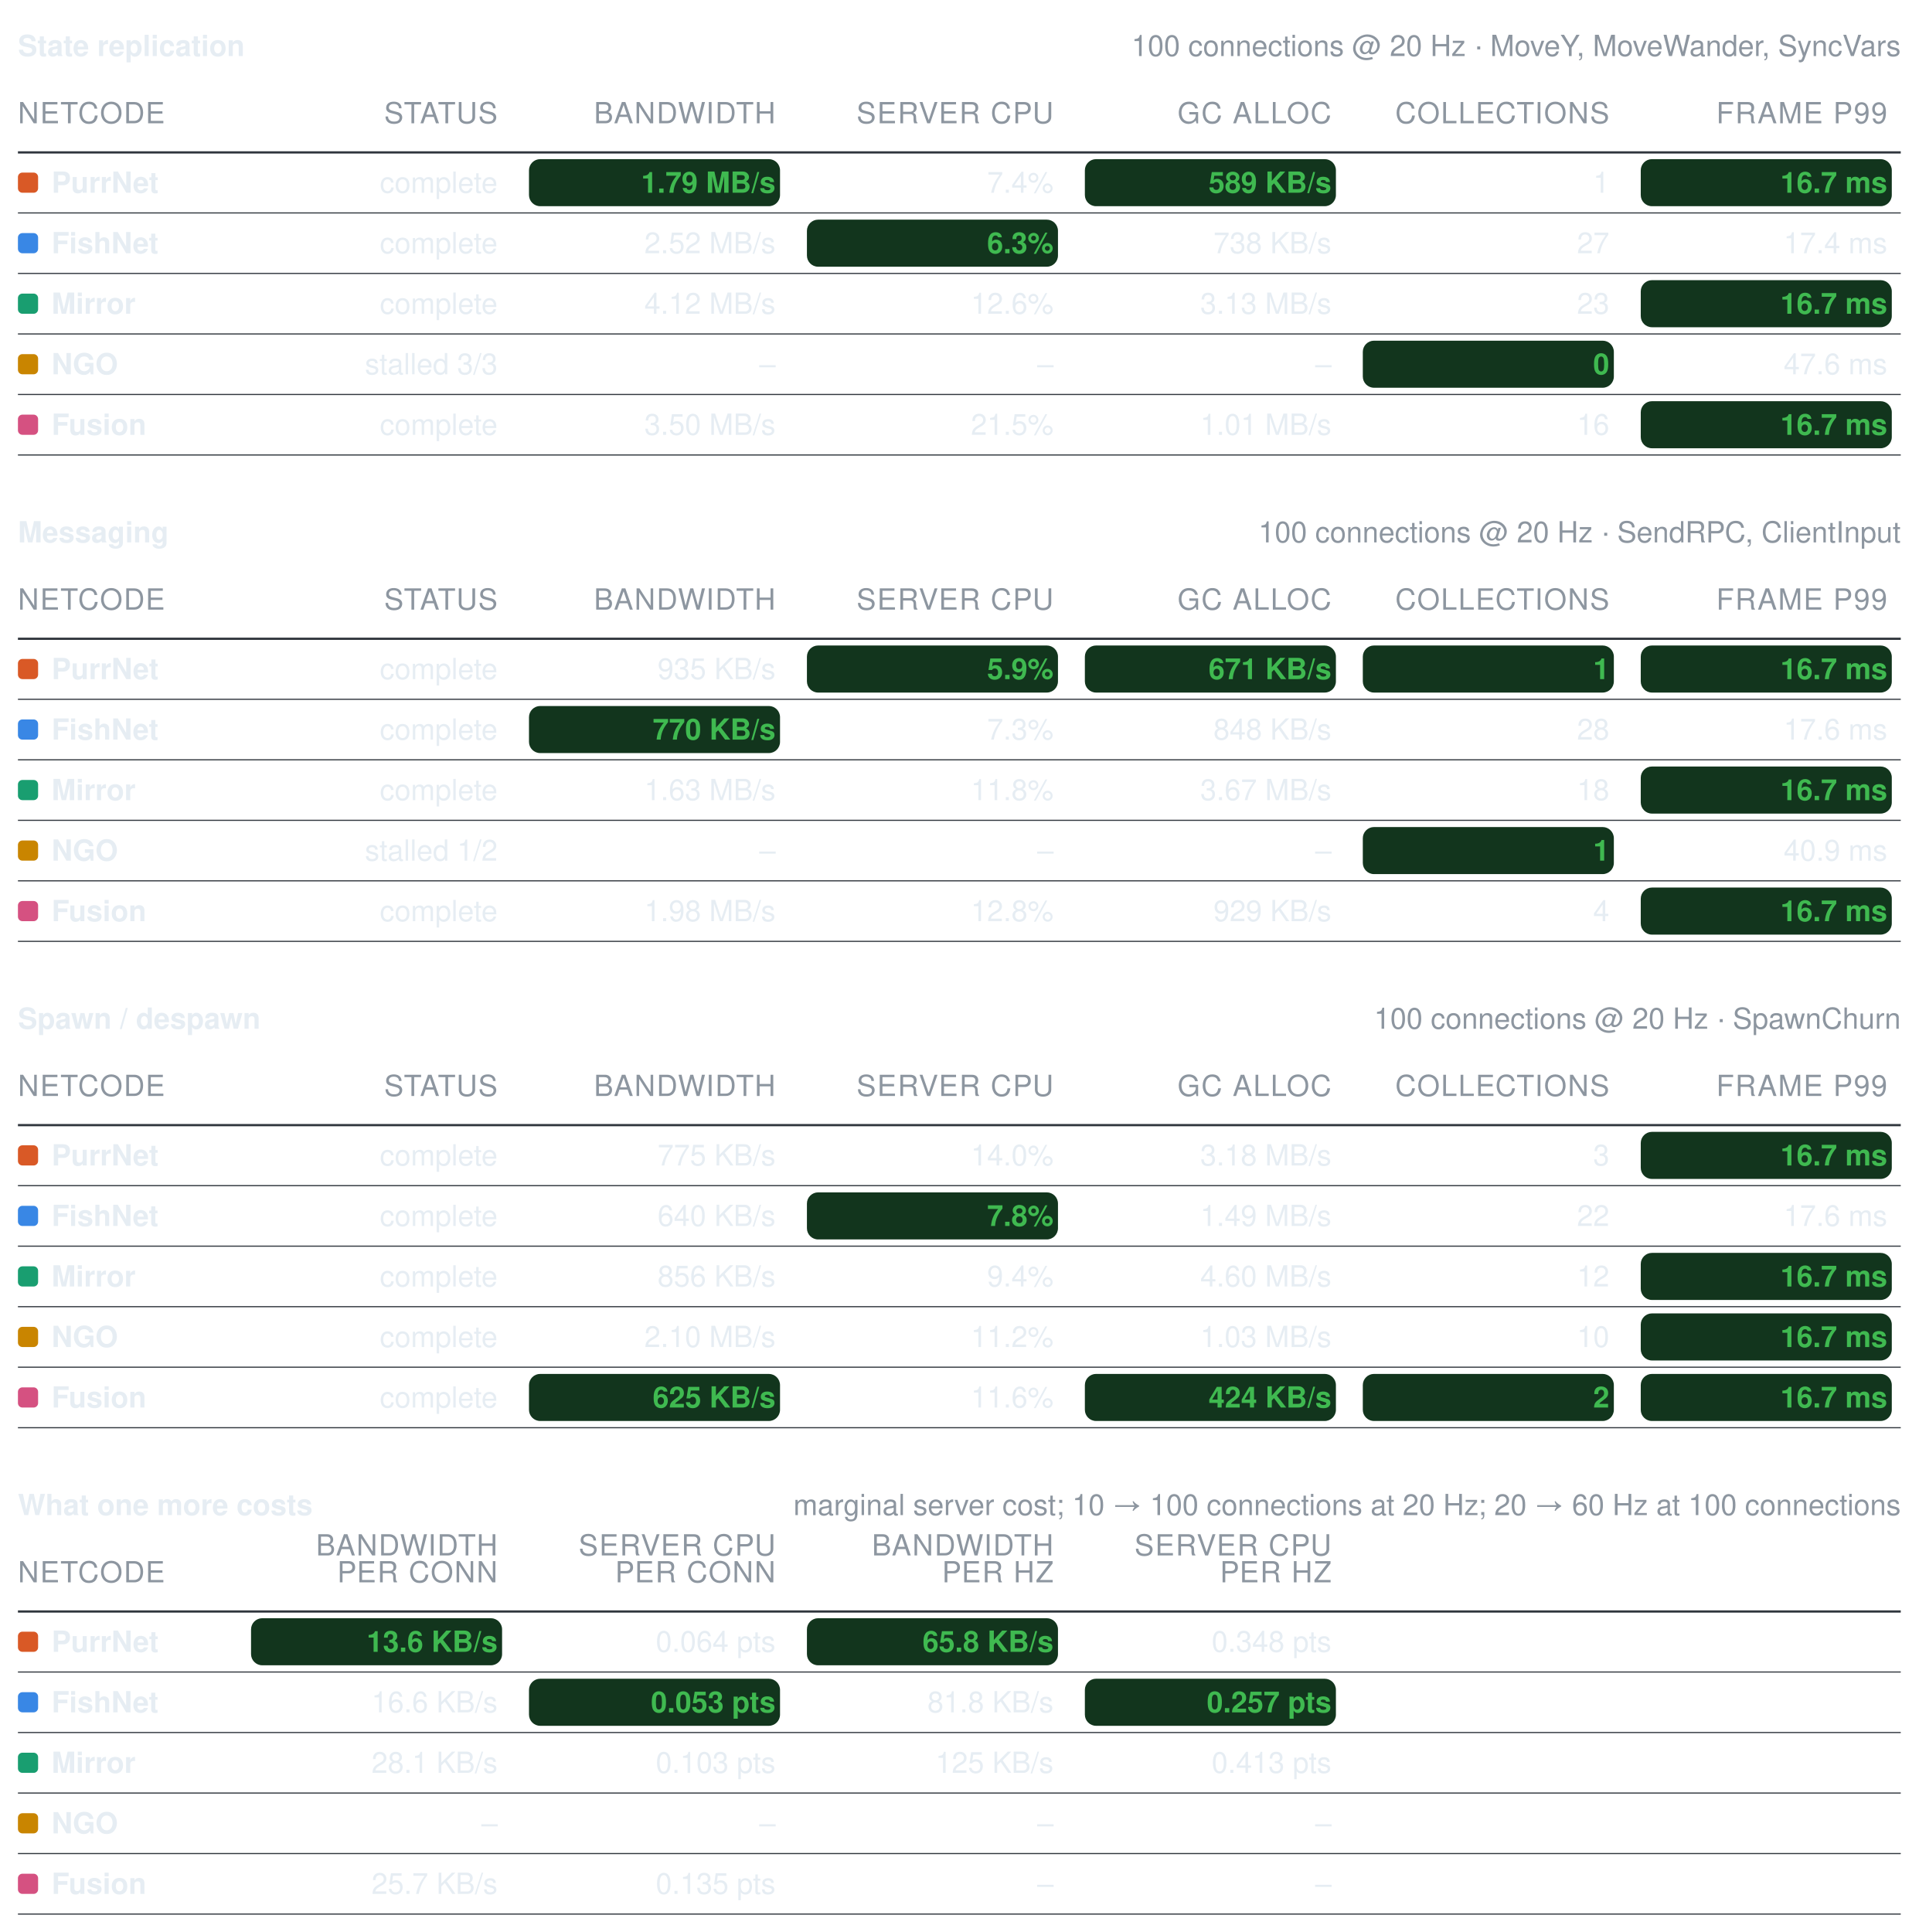
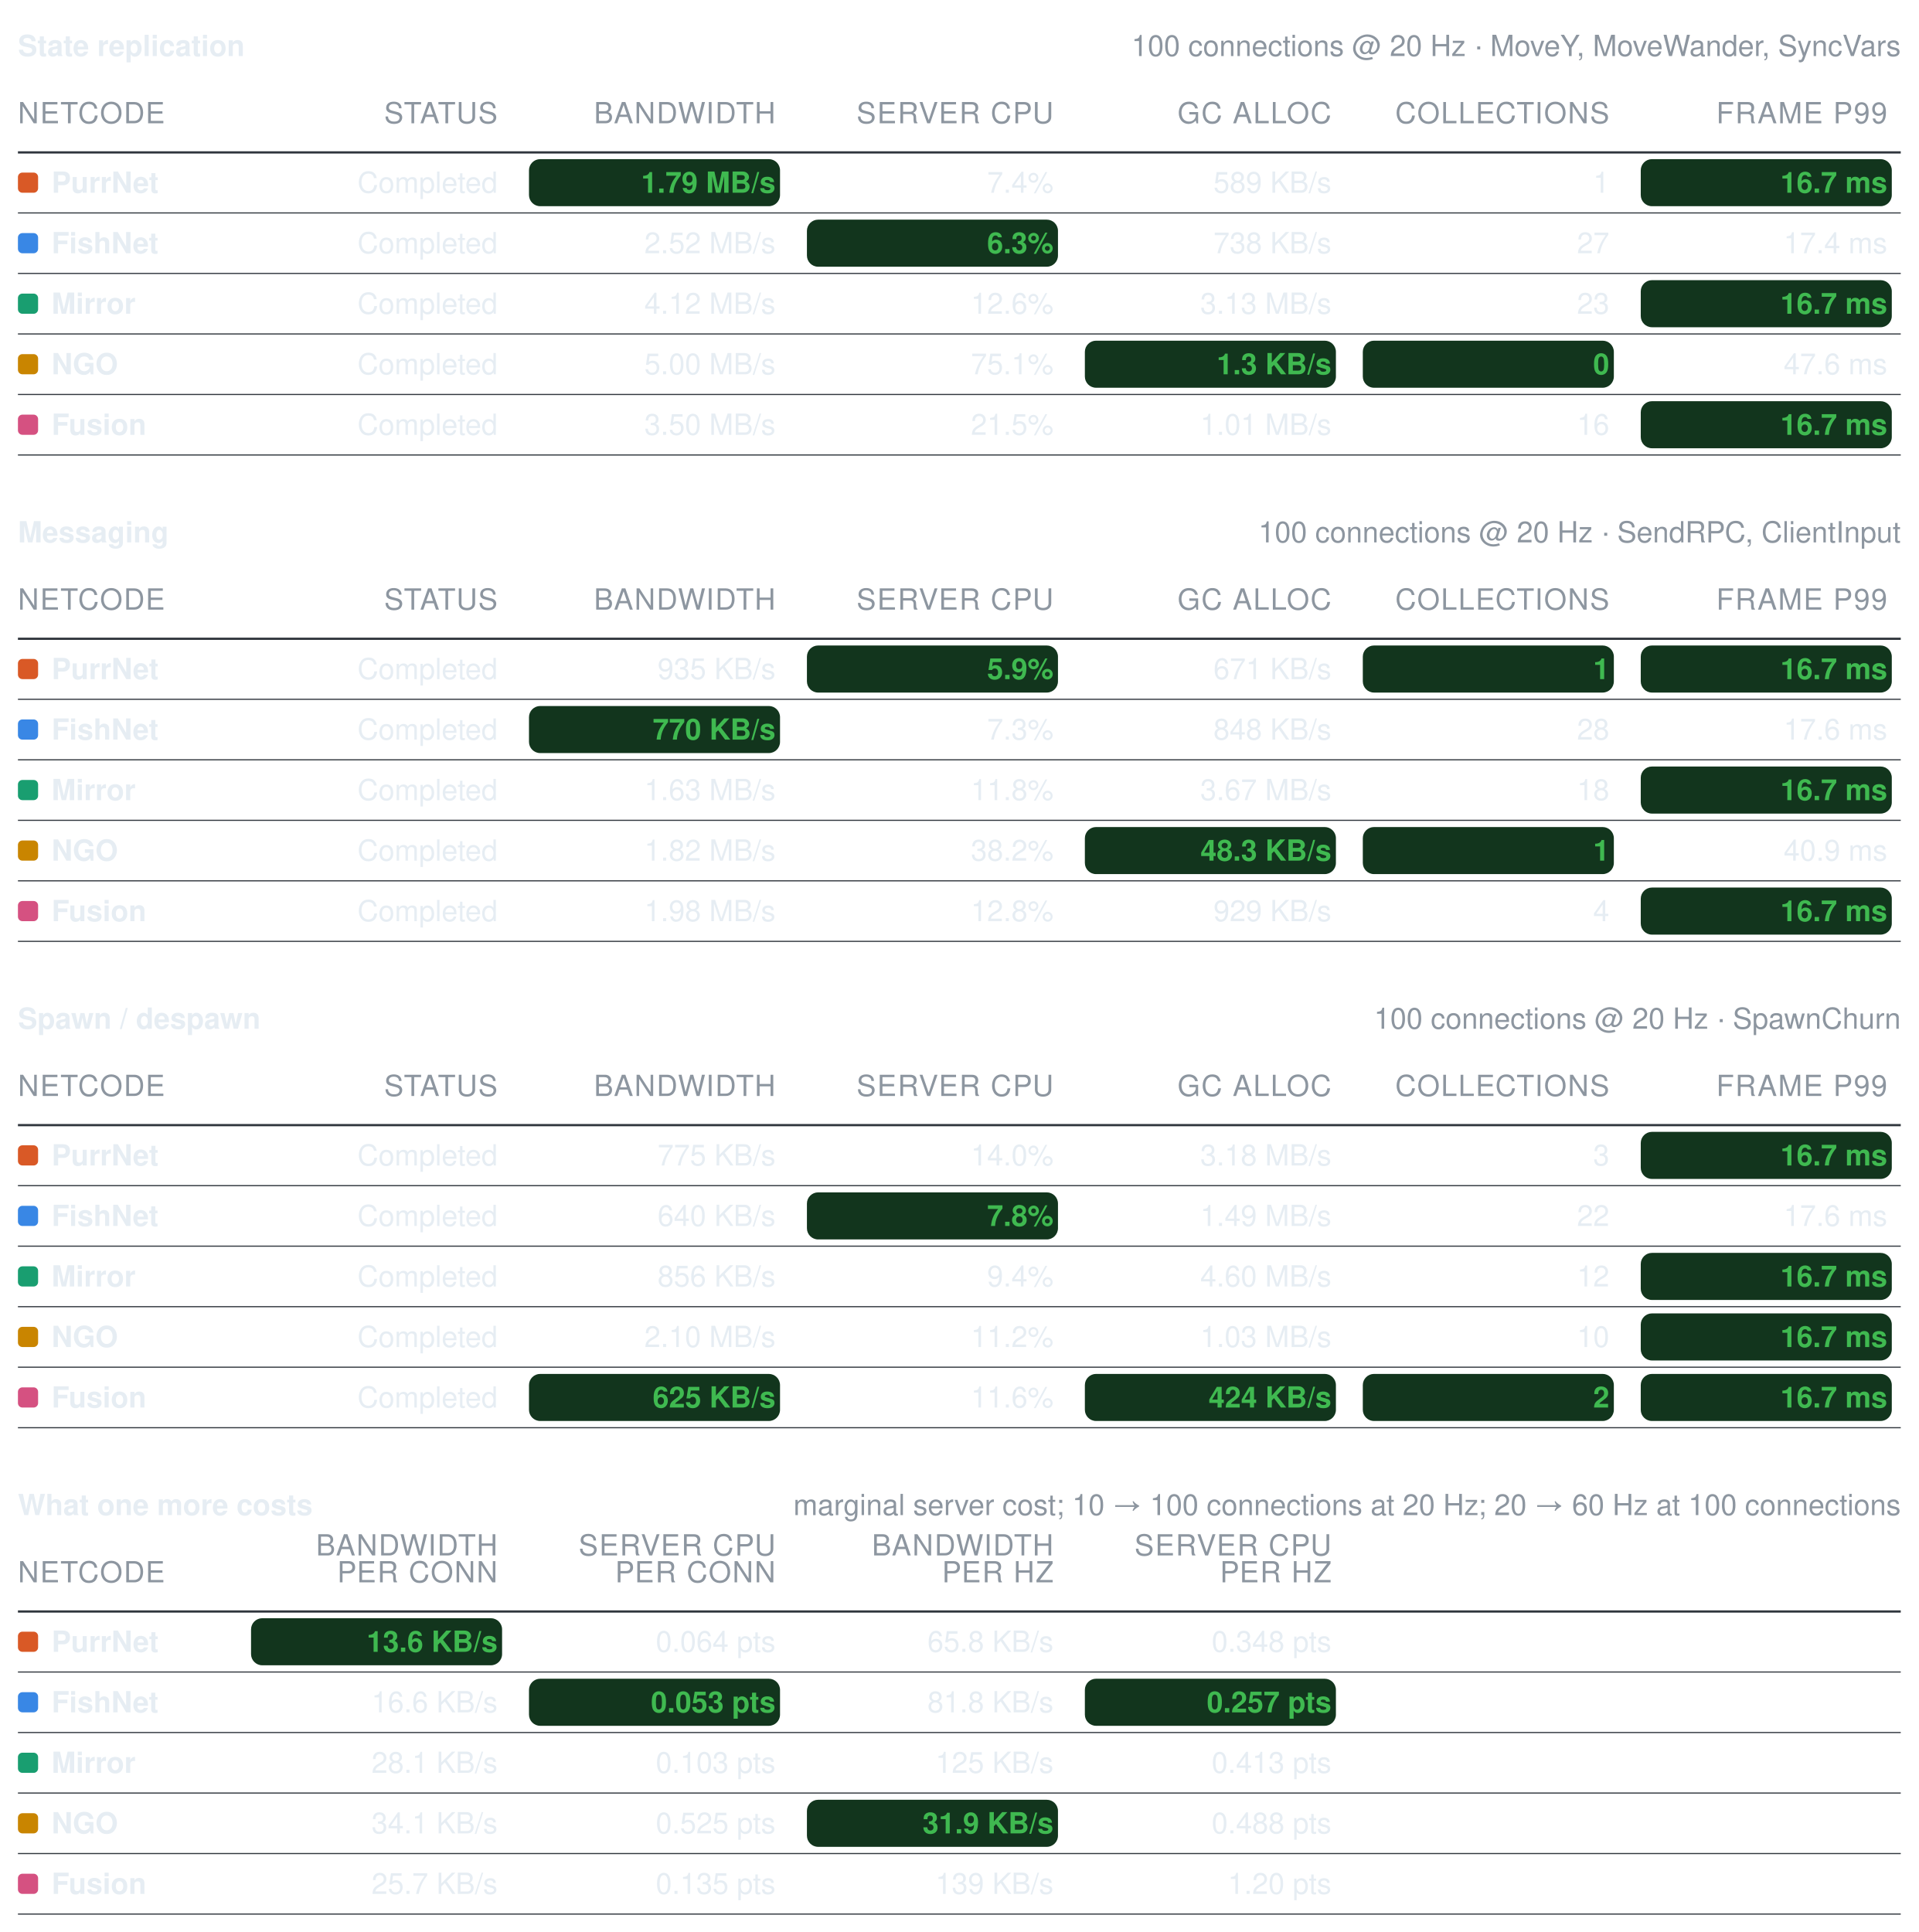
<svg xmlns="http://www.w3.org/2000/svg" width="856" height="862" viewBox="0 0 856 862" role="img" aria-label="Benchmark summary tables">
  <style>text{font-family:-apple-system, BlinkMacSystemFont, Segoe UI, Helvetica, Arial, sans-serif;font-size:13px;font-variant-numeric:tabular-nums}</style>
  <text x="8" y="25" font-weight="600" fill="#e6edf3">State replication</text>
  <text x="848" y="25" text-anchor="end" fill="#8d96a0" font-size="12">100 connections @ 20 Hz · MoveY, MoveWander, SyncVars</text>
  <text x="8" y="55" fill="#8d96a0" font-size="11" letter-spacing="0.5">NETCODE</text>
  <text x="222" y="55" text-anchor="end" fill="#8d96a0" font-size="11" letter-spacing="0.5">STATUS</text>
  <text x="346" y="55" text-anchor="end" fill="#8d96a0" font-size="11" letter-spacing="0.5">BANDWIDTH</text>
  <text x="470" y="55" text-anchor="end" fill="#8d96a0" font-size="11" letter-spacing="0.5">SERVER CPU</text>
  <text x="594" y="55" text-anchor="end" fill="#8d96a0" font-size="11" letter-spacing="0.5">GC ALLOC</text>
  <text x="718" y="55" text-anchor="end" fill="#8d96a0" font-size="11" letter-spacing="0.5">COLLECTIONS</text>
  <text x="842" y="55" text-anchor="end" fill="#8d96a0" font-size="11" letter-spacing="0.5">FRAME P99</text>
  <line x1="8" y1="68" x2="848" y2="68" stroke="#30363d" stroke-width="1" />
  <rect x="8" y="77" width="9" height="9" rx="2" fill="#d95926" />
  <text x="23" y="86" fill="#e6edf3" font-weight="600">PurrNet</text>
-   <text x="222" y="86" text-anchor="end" fill="#e6edf3" font-weight="400">complete</text>
+   <text x="222" y="86" text-anchor="end" fill="#e6edf3" font-weight="400">Completed</text>
  <rect x="236" y="71" width="112" height="21" rx="5" fill="#12351d" />
  <text x="346" y="86" text-anchor="end" fill="#3fb950" font-weight="600">1.79 MB/s</text>
  <text x="470" y="86" text-anchor="end" fill="#e6edf3" font-weight="400">7.4%</text>
-   <rect x="484" y="71" width="112" height="21" rx="5" fill="#12351d" />
-   <text x="594" y="86" text-anchor="end" fill="#3fb950" font-weight="600">589 KB/s</text>
+   <text x="594" y="86" text-anchor="end" fill="#e6edf3" font-weight="400">589 KB/s</text>
  <text x="718" y="86" text-anchor="end" fill="#e6edf3" font-weight="400">1</text>
  <rect x="732" y="71" width="112" height="21" rx="5" fill="#12351d" />
  <text x="842" y="86" text-anchor="end" fill="#3fb950" font-weight="600">16.7 ms</text>
  <line x1="8" y1="95" x2="848" y2="95" stroke="#30363d" stroke-width="0.5" />
  <rect x="8" y="104" width="9" height="9" rx="2" fill="#3987e5" />
  <text x="23" y="113" fill="#e6edf3" font-weight="600">FishNet</text>
-   <text x="222" y="113" text-anchor="end" fill="#e6edf3" font-weight="400">complete</text>
+   <text x="222" y="113" text-anchor="end" fill="#e6edf3" font-weight="400">Completed</text>
  <text x="346" y="113" text-anchor="end" fill="#e6edf3" font-weight="400">2.52 MB/s</text>
  <rect x="360" y="98" width="112" height="21" rx="5" fill="#12351d" />
  <text x="470" y="113" text-anchor="end" fill="#3fb950" font-weight="600">6.3%</text>
  <text x="594" y="113" text-anchor="end" fill="#e6edf3" font-weight="400">738 KB/s</text>
  <text x="718" y="113" text-anchor="end" fill="#e6edf3" font-weight="400">27</text>
  <text x="842" y="113" text-anchor="end" fill="#e6edf3" font-weight="400">17.4 ms</text>
  <line x1="8" y1="122" x2="848" y2="122" stroke="#30363d" stroke-width="0.5" />
  <rect x="8" y="131" width="9" height="9" rx="2" fill="#199e70" />
  <text x="23" y="140" fill="#e6edf3" font-weight="600">Mirror</text>
-   <text x="222" y="140" text-anchor="end" fill="#e6edf3" font-weight="400">complete</text>
+   <text x="222" y="140" text-anchor="end" fill="#e6edf3" font-weight="400">Completed</text>
  <text x="346" y="140" text-anchor="end" fill="#e6edf3" font-weight="400">4.12 MB/s</text>
  <text x="470" y="140" text-anchor="end" fill="#e6edf3" font-weight="400">12.6%</text>
  <text x="594" y="140" text-anchor="end" fill="#e6edf3" font-weight="400">3.13 MB/s</text>
  <text x="718" y="140" text-anchor="end" fill="#e6edf3" font-weight="400">23</text>
  <rect x="732" y="125" width="112" height="21" rx="5" fill="#12351d" />
  <text x="842" y="140" text-anchor="end" fill="#3fb950" font-weight="600">16.7 ms</text>
  <line x1="8" y1="149" x2="848" y2="149" stroke="#30363d" stroke-width="0.5" />
  <rect x="8" y="158" width="9" height="9" rx="2" fill="#c98500" />
  <text x="23" y="167" fill="#e6edf3" font-weight="600">NGO</text>
-   <text x="222" y="167" text-anchor="end" fill="#e6edf3" font-weight="400">stalled 3/3</text>
-   <text x="346" y="167" text-anchor="end" fill="#e6edf3" font-weight="400">–</text>
-   <text x="470" y="167" text-anchor="end" fill="#e6edf3" font-weight="400">–</text>
-   <text x="594" y="167" text-anchor="end" fill="#e6edf3" font-weight="400">–</text>
+   <text x="222" y="167" text-anchor="end" fill="#e6edf3" font-weight="400">Completed</text>
+   <text x="346" y="167" text-anchor="end" fill="#e6edf3" font-weight="400">5.00 MB/s</text>
+   <text x="470" y="167" text-anchor="end" fill="#e6edf3" font-weight="400">75.1%</text>
+   <rect x="484" y="152" width="112" height="21" rx="5" fill="#12351d" />
+   <text x="594" y="167" text-anchor="end" fill="#3fb950" font-weight="600">1.3 KB/s</text>
  <rect x="608" y="152" width="112" height="21" rx="5" fill="#12351d" />
  <text x="718" y="167" text-anchor="end" fill="#3fb950" font-weight="600">0</text>
  <text x="842" y="167" text-anchor="end" fill="#e6edf3" font-weight="400">47.6 ms</text>
  <line x1="8" y1="176" x2="848" y2="176" stroke="#30363d" stroke-width="0.5" />
  <rect x="8" y="185" width="9" height="9" rx="2" fill="#d55181" />
  <text x="23" y="194" fill="#e6edf3" font-weight="600">Fusion</text>
-   <text x="222" y="194" text-anchor="end" fill="#e6edf3" font-weight="400">complete</text>
+   <text x="222" y="194" text-anchor="end" fill="#e6edf3" font-weight="400">Completed</text>
  <text x="346" y="194" text-anchor="end" fill="#e6edf3" font-weight="400">3.50 MB/s</text>
  <text x="470" y="194" text-anchor="end" fill="#e6edf3" font-weight="400">21.5%</text>
  <text x="594" y="194" text-anchor="end" fill="#e6edf3" font-weight="400">1.01 MB/s</text>
  <text x="718" y="194" text-anchor="end" fill="#e6edf3" font-weight="400">16</text>
  <rect x="732" y="179" width="112" height="21" rx="5" fill="#12351d" />
  <text x="842" y="194" text-anchor="end" fill="#3fb950" font-weight="600">16.7 ms</text>
  <line x1="8" y1="203" x2="848" y2="203" stroke="#30363d" stroke-width="0.5" />
  <text x="8" y="242" font-weight="600" fill="#e6edf3">Messaging</text>
  <text x="848" y="242" text-anchor="end" fill="#8d96a0" font-size="12">100 connections @ 20 Hz · SendRPC, ClientInput</text>
  <text x="8" y="272" fill="#8d96a0" font-size="11" letter-spacing="0.5">NETCODE</text>
  <text x="222" y="272" text-anchor="end" fill="#8d96a0" font-size="11" letter-spacing="0.5">STATUS</text>
  <text x="346" y="272" text-anchor="end" fill="#8d96a0" font-size="11" letter-spacing="0.5">BANDWIDTH</text>
  <text x="470" y="272" text-anchor="end" fill="#8d96a0" font-size="11" letter-spacing="0.5">SERVER CPU</text>
  <text x="594" y="272" text-anchor="end" fill="#8d96a0" font-size="11" letter-spacing="0.5">GC ALLOC</text>
  <text x="718" y="272" text-anchor="end" fill="#8d96a0" font-size="11" letter-spacing="0.5">COLLECTIONS</text>
  <text x="842" y="272" text-anchor="end" fill="#8d96a0" font-size="11" letter-spacing="0.5">FRAME P99</text>
  <line x1="8" y1="285" x2="848" y2="285" stroke="#30363d" stroke-width="1" />
  <rect x="8" y="294" width="9" height="9" rx="2" fill="#d95926" />
  <text x="23" y="303" fill="#e6edf3" font-weight="600">PurrNet</text>
-   <text x="222" y="303" text-anchor="end" fill="#e6edf3" font-weight="400">complete</text>
+   <text x="222" y="303" text-anchor="end" fill="#e6edf3" font-weight="400">Completed</text>
  <text x="346" y="303" text-anchor="end" fill="#e6edf3" font-weight="400">935 KB/s</text>
  <rect x="360" y="288" width="112" height="21" rx="5" fill="#12351d" />
  <text x="470" y="303" text-anchor="end" fill="#3fb950" font-weight="600">5.9%</text>
-   <rect x="484" y="288" width="112" height="21" rx="5" fill="#12351d" />
-   <text x="594" y="303" text-anchor="end" fill="#3fb950" font-weight="600">671 KB/s</text>
+   <text x="594" y="303" text-anchor="end" fill="#e6edf3" font-weight="400">671 KB/s</text>
  <rect x="608" y="288" width="112" height="21" rx="5" fill="#12351d" />
  <text x="718" y="303" text-anchor="end" fill="#3fb950" font-weight="600">1</text>
  <rect x="732" y="288" width="112" height="21" rx="5" fill="#12351d" />
  <text x="842" y="303" text-anchor="end" fill="#3fb950" font-weight="600">16.7 ms</text>
  <line x1="8" y1="312" x2="848" y2="312" stroke="#30363d" stroke-width="0.5" />
  <rect x="8" y="321" width="9" height="9" rx="2" fill="#3987e5" />
  <text x="23" y="330" fill="#e6edf3" font-weight="600">FishNet</text>
-   <text x="222" y="330" text-anchor="end" fill="#e6edf3" font-weight="400">complete</text>
+   <text x="222" y="330" text-anchor="end" fill="#e6edf3" font-weight="400">Completed</text>
  <rect x="236" y="315" width="112" height="21" rx="5" fill="#12351d" />
  <text x="346" y="330" text-anchor="end" fill="#3fb950" font-weight="600">770 KB/s</text>
  <text x="470" y="330" text-anchor="end" fill="#e6edf3" font-weight="400">7.3%</text>
  <text x="594" y="330" text-anchor="end" fill="#e6edf3" font-weight="400">848 KB/s</text>
  <text x="718" y="330" text-anchor="end" fill="#e6edf3" font-weight="400">28</text>
  <text x="842" y="330" text-anchor="end" fill="#e6edf3" font-weight="400">17.6 ms</text>
  <line x1="8" y1="339" x2="848" y2="339" stroke="#30363d" stroke-width="0.5" />
  <rect x="8" y="348" width="9" height="9" rx="2" fill="#199e70" />
  <text x="23" y="357" fill="#e6edf3" font-weight="600">Mirror</text>
-   <text x="222" y="357" text-anchor="end" fill="#e6edf3" font-weight="400">complete</text>
+   <text x="222" y="357" text-anchor="end" fill="#e6edf3" font-weight="400">Completed</text>
  <text x="346" y="357" text-anchor="end" fill="#e6edf3" font-weight="400">1.63 MB/s</text>
  <text x="470" y="357" text-anchor="end" fill="#e6edf3" font-weight="400">11.8%</text>
  <text x="594" y="357" text-anchor="end" fill="#e6edf3" font-weight="400">3.67 MB/s</text>
  <text x="718" y="357" text-anchor="end" fill="#e6edf3" font-weight="400">18</text>
  <rect x="732" y="342" width="112" height="21" rx="5" fill="#12351d" />
  <text x="842" y="357" text-anchor="end" fill="#3fb950" font-weight="600">16.7 ms</text>
  <line x1="8" y1="366" x2="848" y2="366" stroke="#30363d" stroke-width="0.5" />
  <rect x="8" y="375" width="9" height="9" rx="2" fill="#c98500" />
  <text x="23" y="384" fill="#e6edf3" font-weight="600">NGO</text>
-   <text x="222" y="384" text-anchor="end" fill="#e6edf3" font-weight="400">stalled 1/2</text>
-   <text x="346" y="384" text-anchor="end" fill="#e6edf3" font-weight="400">–</text>
-   <text x="470" y="384" text-anchor="end" fill="#e6edf3" font-weight="400">–</text>
-   <text x="594" y="384" text-anchor="end" fill="#e6edf3" font-weight="400">–</text>
+   <text x="222" y="384" text-anchor="end" fill="#e6edf3" font-weight="400">Completed</text>
+   <text x="346" y="384" text-anchor="end" fill="#e6edf3" font-weight="400">1.82 MB/s</text>
+   <text x="470" y="384" text-anchor="end" fill="#e6edf3" font-weight="400">38.2%</text>
+   <rect x="484" y="369" width="112" height="21" rx="5" fill="#12351d" />
+   <text x="594" y="384" text-anchor="end" fill="#3fb950" font-weight="600">48.3 KB/s</text>
  <rect x="608" y="369" width="112" height="21" rx="5" fill="#12351d" />
  <text x="718" y="384" text-anchor="end" fill="#3fb950" font-weight="600">1</text>
  <text x="842" y="384" text-anchor="end" fill="#e6edf3" font-weight="400">40.9 ms</text>
  <line x1="8" y1="393" x2="848" y2="393" stroke="#30363d" stroke-width="0.5" />
  <rect x="8" y="402" width="9" height="9" rx="2" fill="#d55181" />
  <text x="23" y="411" fill="#e6edf3" font-weight="600">Fusion</text>
-   <text x="222" y="411" text-anchor="end" fill="#e6edf3" font-weight="400">complete</text>
+   <text x="222" y="411" text-anchor="end" fill="#e6edf3" font-weight="400">Completed</text>
  <text x="346" y="411" text-anchor="end" fill="#e6edf3" font-weight="400">1.98 MB/s</text>
  <text x="470" y="411" text-anchor="end" fill="#e6edf3" font-weight="400">12.8%</text>
  <text x="594" y="411" text-anchor="end" fill="#e6edf3" font-weight="400">929 KB/s</text>
  <text x="718" y="411" text-anchor="end" fill="#e6edf3" font-weight="400">4</text>
  <rect x="732" y="396" width="112" height="21" rx="5" fill="#12351d" />
  <text x="842" y="411" text-anchor="end" fill="#3fb950" font-weight="600">16.7 ms</text>
  <line x1="8" y1="420" x2="848" y2="420" stroke="#30363d" stroke-width="0.5" />
  <text x="8" y="459" font-weight="600" fill="#e6edf3">Spawn / despawn</text>
  <text x="848" y="459" text-anchor="end" fill="#8d96a0" font-size="12">100 connections @ 20 Hz · SpawnChurn</text>
  <text x="8" y="489" fill="#8d96a0" font-size="11" letter-spacing="0.5">NETCODE</text>
  <text x="222" y="489" text-anchor="end" fill="#8d96a0" font-size="11" letter-spacing="0.5">STATUS</text>
  <text x="346" y="489" text-anchor="end" fill="#8d96a0" font-size="11" letter-spacing="0.5">BANDWIDTH</text>
  <text x="470" y="489" text-anchor="end" fill="#8d96a0" font-size="11" letter-spacing="0.5">SERVER CPU</text>
  <text x="594" y="489" text-anchor="end" fill="#8d96a0" font-size="11" letter-spacing="0.5">GC ALLOC</text>
  <text x="718" y="489" text-anchor="end" fill="#8d96a0" font-size="11" letter-spacing="0.5">COLLECTIONS</text>
  <text x="842" y="489" text-anchor="end" fill="#8d96a0" font-size="11" letter-spacing="0.5">FRAME P99</text>
  <line x1="8" y1="502" x2="848" y2="502" stroke="#30363d" stroke-width="1" />
  <rect x="8" y="511" width="9" height="9" rx="2" fill="#d95926" />
  <text x="23" y="520" fill="#e6edf3" font-weight="600">PurrNet</text>
-   <text x="222" y="520" text-anchor="end" fill="#e6edf3" font-weight="400">complete</text>
+   <text x="222" y="520" text-anchor="end" fill="#e6edf3" font-weight="400">Completed</text>
  <text x="346" y="520" text-anchor="end" fill="#e6edf3" font-weight="400">775 KB/s</text>
  <text x="470" y="520" text-anchor="end" fill="#e6edf3" font-weight="400">14.0%</text>
  <text x="594" y="520" text-anchor="end" fill="#e6edf3" font-weight="400">3.18 MB/s</text>
  <text x="718" y="520" text-anchor="end" fill="#e6edf3" font-weight="400">3</text>
  <rect x="732" y="505" width="112" height="21" rx="5" fill="#12351d" />
  <text x="842" y="520" text-anchor="end" fill="#3fb950" font-weight="600">16.7 ms</text>
  <line x1="8" y1="529" x2="848" y2="529" stroke="#30363d" stroke-width="0.5" />
  <rect x="8" y="538" width="9" height="9" rx="2" fill="#3987e5" />
  <text x="23" y="547" fill="#e6edf3" font-weight="600">FishNet</text>
-   <text x="222" y="547" text-anchor="end" fill="#e6edf3" font-weight="400">complete</text>
+   <text x="222" y="547" text-anchor="end" fill="#e6edf3" font-weight="400">Completed</text>
  <text x="346" y="547" text-anchor="end" fill="#e6edf3" font-weight="400">640 KB/s</text>
  <rect x="360" y="532" width="112" height="21" rx="5" fill="#12351d" />
  <text x="470" y="547" text-anchor="end" fill="#3fb950" font-weight="600">7.8%</text>
  <text x="594" y="547" text-anchor="end" fill="#e6edf3" font-weight="400">1.49 MB/s</text>
  <text x="718" y="547" text-anchor="end" fill="#e6edf3" font-weight="400">22</text>
  <text x="842" y="547" text-anchor="end" fill="#e6edf3" font-weight="400">17.6 ms</text>
  <line x1="8" y1="556" x2="848" y2="556" stroke="#30363d" stroke-width="0.5" />
  <rect x="8" y="565" width="9" height="9" rx="2" fill="#199e70" />
  <text x="23" y="574" fill="#e6edf3" font-weight="600">Mirror</text>
-   <text x="222" y="574" text-anchor="end" fill="#e6edf3" font-weight="400">complete</text>
+   <text x="222" y="574" text-anchor="end" fill="#e6edf3" font-weight="400">Completed</text>
  <text x="346" y="574" text-anchor="end" fill="#e6edf3" font-weight="400">856 KB/s</text>
  <text x="470" y="574" text-anchor="end" fill="#e6edf3" font-weight="400">9.4%</text>
  <text x="594" y="574" text-anchor="end" fill="#e6edf3" font-weight="400">4.60 MB/s</text>
  <text x="718" y="574" text-anchor="end" fill="#e6edf3" font-weight="400">12</text>
  <rect x="732" y="559" width="112" height="21" rx="5" fill="#12351d" />
  <text x="842" y="574" text-anchor="end" fill="#3fb950" font-weight="600">16.7 ms</text>
  <line x1="8" y1="583" x2="848" y2="583" stroke="#30363d" stroke-width="0.5" />
  <rect x="8" y="592" width="9" height="9" rx="2" fill="#c98500" />
  <text x="23" y="601" fill="#e6edf3" font-weight="600">NGO</text>
-   <text x="222" y="601" text-anchor="end" fill="#e6edf3" font-weight="400">complete</text>
+   <text x="222" y="601" text-anchor="end" fill="#e6edf3" font-weight="400">Completed</text>
  <text x="346" y="601" text-anchor="end" fill="#e6edf3" font-weight="400">2.10 MB/s</text>
  <text x="470" y="601" text-anchor="end" fill="#e6edf3" font-weight="400">11.2%</text>
  <text x="594" y="601" text-anchor="end" fill="#e6edf3" font-weight="400">1.03 MB/s</text>
  <text x="718" y="601" text-anchor="end" fill="#e6edf3" font-weight="400">10</text>
  <rect x="732" y="586" width="112" height="21" rx="5" fill="#12351d" />
  <text x="842" y="601" text-anchor="end" fill="#3fb950" font-weight="600">16.7 ms</text>
  <line x1="8" y1="610" x2="848" y2="610" stroke="#30363d" stroke-width="0.5" />
  <rect x="8" y="619" width="9" height="9" rx="2" fill="#d55181" />
  <text x="23" y="628" fill="#e6edf3" font-weight="600">Fusion</text>
-   <text x="222" y="628" text-anchor="end" fill="#e6edf3" font-weight="400">complete</text>
+   <text x="222" y="628" text-anchor="end" fill="#e6edf3" font-weight="400">Completed</text>
  <rect x="236" y="613" width="112" height="21" rx="5" fill="#12351d" />
  <text x="346" y="628" text-anchor="end" fill="#3fb950" font-weight="600">625 KB/s</text>
  <text x="470" y="628" text-anchor="end" fill="#e6edf3" font-weight="400">11.6%</text>
  <rect x="484" y="613" width="112" height="21" rx="5" fill="#12351d" />
  <text x="594" y="628" text-anchor="end" fill="#3fb950" font-weight="600">424 KB/s</text>
  <rect x="608" y="613" width="112" height="21" rx="5" fill="#12351d" />
  <text x="718" y="628" text-anchor="end" fill="#3fb950" font-weight="600">2</text>
  <rect x="732" y="613" width="112" height="21" rx="5" fill="#12351d" />
  <text x="842" y="628" text-anchor="end" fill="#3fb950" font-weight="600">16.7 ms</text>
  <line x1="8" y1="637" x2="848" y2="637" stroke="#30363d" stroke-width="0.5" />
  <text x="8" y="676" font-weight="600" fill="#e6edf3">What one more costs</text>
  <text x="848" y="676" text-anchor="end" fill="#8d96a0" font-size="12">marginal server cost; 10 → 100 connections at 20 Hz; 20 → 60 Hz at 100 connections</text>
  <text x="8" y="706" fill="#8d96a0" font-size="11" letter-spacing="0.5">NETCODE</text>
  <text x="222" y="694" text-anchor="end" fill="#8d96a0" font-size="11" letter-spacing="0.5">BANDWIDTH</text>
  <text x="222" y="706" text-anchor="end" fill="#8d96a0" font-size="11" letter-spacing="0.5">PER CONN</text>
  <text x="346" y="694" text-anchor="end" fill="#8d96a0" font-size="11" letter-spacing="0.5">SERVER CPU</text>
  <text x="346" y="706" text-anchor="end" fill="#8d96a0" font-size="11" letter-spacing="0.5">PER CONN</text>
  <text x="470" y="694" text-anchor="end" fill="#8d96a0" font-size="11" letter-spacing="0.5">BANDWIDTH</text>
  <text x="470" y="706" text-anchor="end" fill="#8d96a0" font-size="11" letter-spacing="0.5">PER HZ</text>
  <text x="594" y="694" text-anchor="end" fill="#8d96a0" font-size="11" letter-spacing="0.5">SERVER CPU</text>
  <text x="594" y="706" text-anchor="end" fill="#8d96a0" font-size="11" letter-spacing="0.5">PER HZ</text>
  <line x1="8" y1="719" x2="848" y2="719" stroke="#30363d" stroke-width="1" />
  <rect x="8" y="728" width="9" height="9" rx="2" fill="#d95926" />
  <text x="23" y="737" fill="#e6edf3" font-weight="600">PurrNet</text>
  <rect x="112" y="722" width="112" height="21" rx="5" fill="#12351d" />
  <text x="222" y="737" text-anchor="end" fill="#3fb950" font-weight="600">13.6 KB/s</text>
  <text x="346" y="737" text-anchor="end" fill="#e6edf3" font-weight="400">0.064 pts</text>
-   <rect x="360" y="722" width="112" height="21" rx="5" fill="#12351d" />
-   <text x="470" y="737" text-anchor="end" fill="#3fb950" font-weight="600">65.8 KB/s</text>
+   <text x="470" y="737" text-anchor="end" fill="#e6edf3" font-weight="400">65.8 KB/s</text>
  <text x="594" y="737" text-anchor="end" fill="#e6edf3" font-weight="400">0.348 pts</text>
  <line x1="8" y1="746" x2="848" y2="746" stroke="#30363d" stroke-width="0.5" />
  <rect x="8" y="755" width="9" height="9" rx="2" fill="#3987e5" />
  <text x="23" y="764" fill="#e6edf3" font-weight="600">FishNet</text>
  <text x="222" y="764" text-anchor="end" fill="#e6edf3" font-weight="400">16.6 KB/s</text>
  <rect x="236" y="749" width="112" height="21" rx="5" fill="#12351d" />
  <text x="346" y="764" text-anchor="end" fill="#3fb950" font-weight="600">0.053 pts</text>
  <text x="470" y="764" text-anchor="end" fill="#e6edf3" font-weight="400">81.8 KB/s</text>
  <rect x="484" y="749" width="112" height="21" rx="5" fill="#12351d" />
  <text x="594" y="764" text-anchor="end" fill="#3fb950" font-weight="600">0.257 pts</text>
  <line x1="8" y1="773" x2="848" y2="773" stroke="#30363d" stroke-width="0.5" />
  <rect x="8" y="782" width="9" height="9" rx="2" fill="#199e70" />
  <text x="23" y="791" fill="#e6edf3" font-weight="600">Mirror</text>
  <text x="222" y="791" text-anchor="end" fill="#e6edf3" font-weight="400">28.1 KB/s</text>
  <text x="346" y="791" text-anchor="end" fill="#e6edf3" font-weight="400">0.103 pts</text>
  <text x="470" y="791" text-anchor="end" fill="#e6edf3" font-weight="400">125 KB/s</text>
  <text x="594" y="791" text-anchor="end" fill="#e6edf3" font-weight="400">0.413 pts</text>
  <line x1="8" y1="800" x2="848" y2="800" stroke="#30363d" stroke-width="0.5" />
  <rect x="8" y="809" width="9" height="9" rx="2" fill="#c98500" />
  <text x="23" y="818" fill="#e6edf3" font-weight="600">NGO</text>
-   <text x="222" y="818" text-anchor="end" fill="#e6edf3" font-weight="400">–</text>
-   <text x="346" y="818" text-anchor="end" fill="#e6edf3" font-weight="400">–</text>
-   <text x="470" y="818" text-anchor="end" fill="#e6edf3" font-weight="400">–</text>
-   <text x="594" y="818" text-anchor="end" fill="#e6edf3" font-weight="400">–</text>
+   <text x="222" y="818" text-anchor="end" fill="#e6edf3" font-weight="400">34.1 KB/s</text>
+   <text x="346" y="818" text-anchor="end" fill="#e6edf3" font-weight="400">0.525 pts</text>
+   <rect x="360" y="803" width="112" height="21" rx="5" fill="#12351d" />
+   <text x="470" y="818" text-anchor="end" fill="#3fb950" font-weight="600">31.9 KB/s</text>
+   <text x="594" y="818" text-anchor="end" fill="#e6edf3" font-weight="400">0.488 pts</text>
  <line x1="8" y1="827" x2="848" y2="827" stroke="#30363d" stroke-width="0.5" />
  <rect x="8" y="836" width="9" height="9" rx="2" fill="#d55181" />
  <text x="23" y="845" fill="#e6edf3" font-weight="600">Fusion</text>
  <text x="222" y="845" text-anchor="end" fill="#e6edf3" font-weight="400">25.7 KB/s</text>
  <text x="346" y="845" text-anchor="end" fill="#e6edf3" font-weight="400">0.135 pts</text>
-   <text x="470" y="845" text-anchor="end" fill="#e6edf3" font-weight="400">–</text>
-   <text x="594" y="845" text-anchor="end" fill="#e6edf3" font-weight="400">–</text>
+   <text x="470" y="845" text-anchor="end" fill="#e6edf3" font-weight="400">139 KB/s</text>
+   <text x="594" y="845" text-anchor="end" fill="#e6edf3" font-weight="400">1.20 pts</text>
  <line x1="8" y1="854" x2="848" y2="854" stroke="#30363d" stroke-width="0.5" />
</svg>
